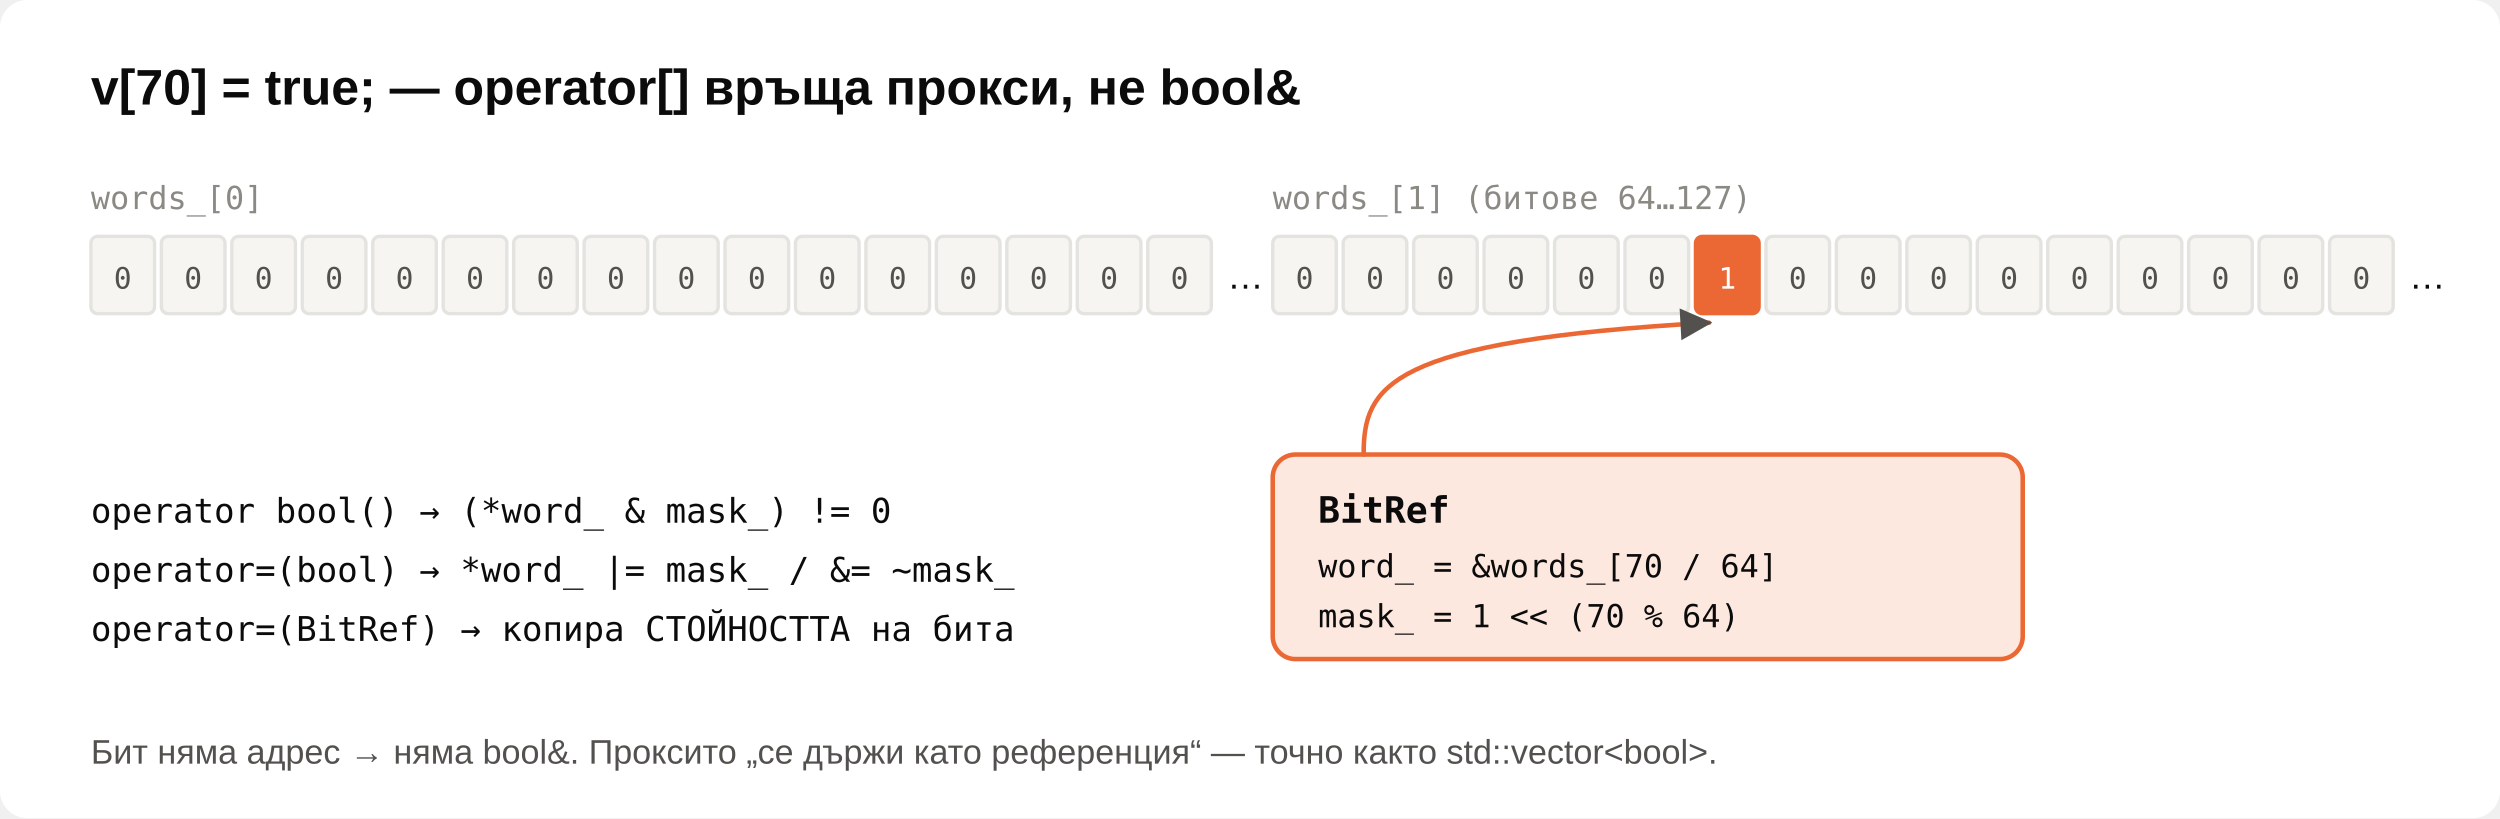
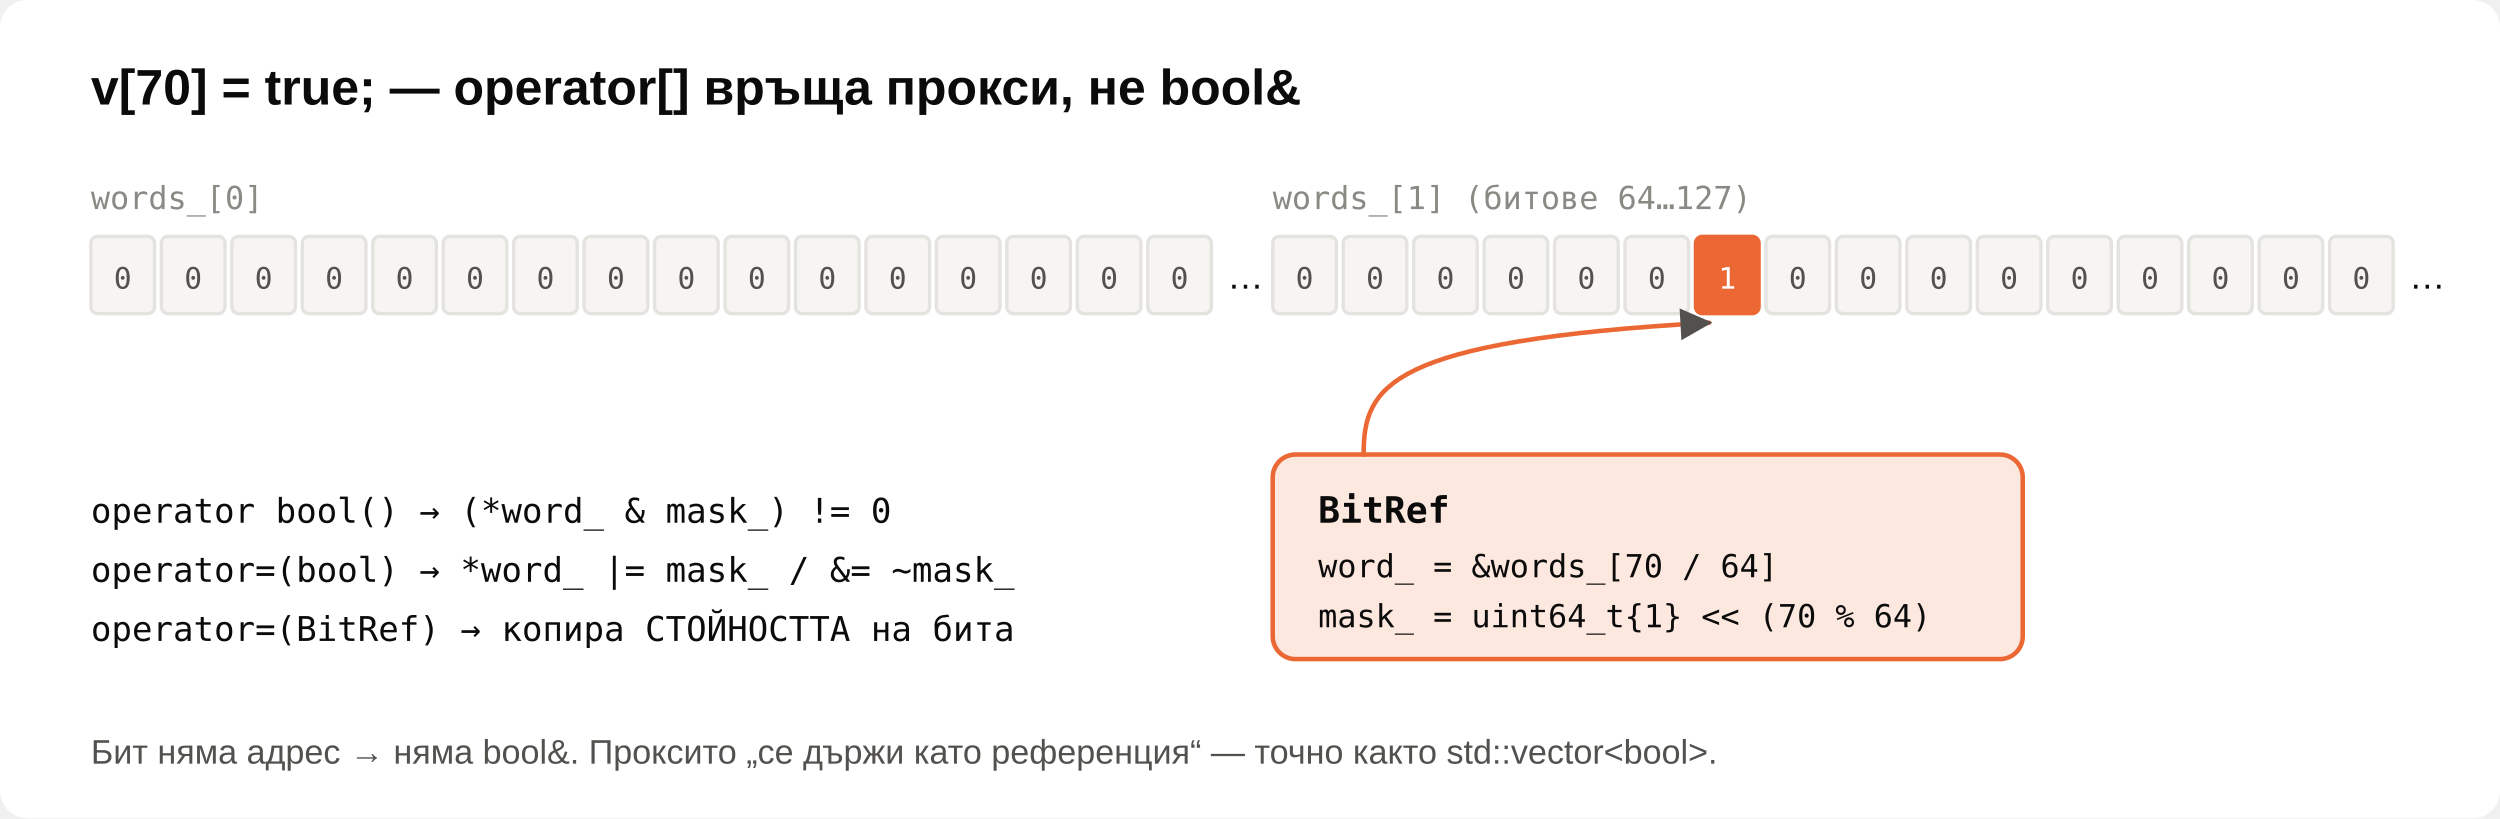
<svg xmlns="http://www.w3.org/2000/svg" viewBox="0 0 1100 360" width="1100" height="360" role="img" font-family="'IBM Plex Sans','Segoe UI','Helvetica Neue',Arial,sans-serif">
  <rect width="1100" height="360" rx="12" fill="#ffffff" />
  <defs>
    <marker id="arrow" viewBox="0 0 10 10" refX="9" refY="5" markerWidth="7" markerHeight="7" orient="auto-start-reverse">
      <path d="M0,0 L10,5 L0,10 z" fill="#52514e" />
    </marker>
  </defs>
  <text x="40.0" y="46.0" font-size="22" fill="#0b0b0b" text-anchor="start" font-weight="700">v[70] = true; — operator[] връща прокси, не bool&amp;</text>
  <text x="40.0" y="92.0" font-size="14" fill="#8a8984" text-anchor="start" font-weight="400" font-family="'IBM Plex Mono',Consolas,Menlo,monospace">words_[0]</text>
  <text x="560.0" y="92.0" font-size="14" fill="#8a8984" text-anchor="start" font-weight="400" font-family="'IBM Plex Mono',Consolas,Menlo,monospace">words_[1]  (битове 64…127)</text>
  <rect x="40.0" y="104.0" width="28.0" height="34.0" rx="3" fill="#f6f5f2" stroke="#e4e3df" stroke-width="1.5" />
  <text x="54.0" y="127.0" font-size="13" fill="#52514e" text-anchor="middle" font-weight="400" font-family="'IBM Plex Mono',Consolas,Menlo,monospace">0</text>
  <rect x="71.0" y="104.0" width="28.0" height="34.0" rx="3" fill="#f6f5f2" stroke="#e4e3df" stroke-width="1.5" />
  <text x="85.0" y="127.0" font-size="13" fill="#52514e" text-anchor="middle" font-weight="400" font-family="'IBM Plex Mono',Consolas,Menlo,monospace">0</text>
  <rect x="102.0" y="104.0" width="28.0" height="34.0" rx="3" fill="#f6f5f2" stroke="#e4e3df" stroke-width="1.5" />
  <text x="116.0" y="127.0" font-size="13" fill="#52514e" text-anchor="middle" font-weight="400" font-family="'IBM Plex Mono',Consolas,Menlo,monospace">0</text>
  <rect x="133.0" y="104.0" width="28.0" height="34.0" rx="3" fill="#f6f5f2" stroke="#e4e3df" stroke-width="1.5" />
  <text x="147.0" y="127.0" font-size="13" fill="#52514e" text-anchor="middle" font-weight="400" font-family="'IBM Plex Mono',Consolas,Menlo,monospace">0</text>
  <rect x="164.0" y="104.0" width="28.0" height="34.0" rx="3" fill="#f6f5f2" stroke="#e4e3df" stroke-width="1.5" />
  <text x="178.0" y="127.0" font-size="13" fill="#52514e" text-anchor="middle" font-weight="400" font-family="'IBM Plex Mono',Consolas,Menlo,monospace">0</text>
  <rect x="195.0" y="104.0" width="28.0" height="34.0" rx="3" fill="#f6f5f2" stroke="#e4e3df" stroke-width="1.5" />
  <text x="209.0" y="127.0" font-size="13" fill="#52514e" text-anchor="middle" font-weight="400" font-family="'IBM Plex Mono',Consolas,Menlo,monospace">0</text>
  <rect x="226.0" y="104.0" width="28.0" height="34.0" rx="3" fill="#f6f5f2" stroke="#e4e3df" stroke-width="1.5" />
  <text x="240.0" y="127.0" font-size="13" fill="#52514e" text-anchor="middle" font-weight="400" font-family="'IBM Plex Mono',Consolas,Menlo,monospace">0</text>
  <rect x="257.0" y="104.0" width="28.0" height="34.0" rx="3" fill="#f6f5f2" stroke="#e4e3df" stroke-width="1.5" />
  <text x="271.0" y="127.0" font-size="13" fill="#52514e" text-anchor="middle" font-weight="400" font-family="'IBM Plex Mono',Consolas,Menlo,monospace">0</text>
  <rect x="288.0" y="104.0" width="28.0" height="34.0" rx="3" fill="#f6f5f2" stroke="#e4e3df" stroke-width="1.5" />
  <text x="302.0" y="127.0" font-size="13" fill="#52514e" text-anchor="middle" font-weight="400" font-family="'IBM Plex Mono',Consolas,Menlo,monospace">0</text>
  <rect x="319.0" y="104.0" width="28.0" height="34.0" rx="3" fill="#f6f5f2" stroke="#e4e3df" stroke-width="1.5" />
  <text x="333.0" y="127.0" font-size="13" fill="#52514e" text-anchor="middle" font-weight="400" font-family="'IBM Plex Mono',Consolas,Menlo,monospace">0</text>
  <rect x="350.0" y="104.0" width="28.0" height="34.0" rx="3" fill="#f6f5f2" stroke="#e4e3df" stroke-width="1.5" />
  <text x="364.0" y="127.0" font-size="13" fill="#52514e" text-anchor="middle" font-weight="400" font-family="'IBM Plex Mono',Consolas,Menlo,monospace">0</text>
  <rect x="381.0" y="104.0" width="28.0" height="34.0" rx="3" fill="#f6f5f2" stroke="#e4e3df" stroke-width="1.5" />
  <text x="395.0" y="127.0" font-size="13" fill="#52514e" text-anchor="middle" font-weight="400" font-family="'IBM Plex Mono',Consolas,Menlo,monospace">0</text>
  <rect x="412.0" y="104.0" width="28.0" height="34.0" rx="3" fill="#f6f5f2" stroke="#e4e3df" stroke-width="1.5" />
  <text x="426.0" y="127.0" font-size="13" fill="#52514e" text-anchor="middle" font-weight="400" font-family="'IBM Plex Mono',Consolas,Menlo,monospace">0</text>
  <rect x="443.0" y="104.0" width="28.0" height="34.0" rx="3" fill="#f6f5f2" stroke="#e4e3df" stroke-width="1.5" />
  <text x="457.0" y="127.0" font-size="13" fill="#52514e" text-anchor="middle" font-weight="400" font-family="'IBM Plex Mono',Consolas,Menlo,monospace">0</text>
  <rect x="474.0" y="104.0" width="28.0" height="34.0" rx="3" fill="#f6f5f2" stroke="#e4e3df" stroke-width="1.5" />
  <text x="488.0" y="127.0" font-size="13" fill="#52514e" text-anchor="middle" font-weight="400" font-family="'IBM Plex Mono',Consolas,Menlo,monospace">0</text>
  <rect x="505.0" y="104.0" width="28.0" height="34.0" rx="3" fill="#f6f5f2" stroke="#e4e3df" stroke-width="1.5" />
  <text x="519.0" y="127.0" font-size="13" fill="#52514e" text-anchor="middle" font-weight="400" font-family="'IBM Plex Mono',Consolas,Menlo,monospace">0</text>
  <text x="540.0" y="127.0" font-size="16" fill="#0b0b0b" text-anchor="start" font-weight="400">…</text>
  <rect x="560.0" y="104.0" width="28.0" height="34.0" rx="3" fill="#f6f5f2" stroke="#e4e3df" stroke-width="1.5" />
  <text x="574.0" y="127.0" font-size="13" fill="#52514e" text-anchor="middle" font-weight="400" font-family="'IBM Plex Mono',Consolas,Menlo,monospace">0</text>
  <rect x="591.0" y="104.0" width="28.0" height="34.0" rx="3" fill="#f6f5f2" stroke="#e4e3df" stroke-width="1.5" />
  <text x="605.0" y="127.0" font-size="13" fill="#52514e" text-anchor="middle" font-weight="400" font-family="'IBM Plex Mono',Consolas,Menlo,monospace">0</text>
  <rect x="622.0" y="104.0" width="28.0" height="34.0" rx="3" fill="#f6f5f2" stroke="#e4e3df" stroke-width="1.5" />
  <text x="636.0" y="127.0" font-size="13" fill="#52514e" text-anchor="middle" font-weight="400" font-family="'IBM Plex Mono',Consolas,Menlo,monospace">0</text>
  <rect x="653.0" y="104.0" width="28.0" height="34.0" rx="3" fill="#f6f5f2" stroke="#e4e3df" stroke-width="1.5" />
  <text x="667.0" y="127.0" font-size="13" fill="#52514e" text-anchor="middle" font-weight="400" font-family="'IBM Plex Mono',Consolas,Menlo,monospace">0</text>
  <rect x="684.0" y="104.0" width="28.0" height="34.0" rx="3" fill="#f6f5f2" stroke="#e4e3df" stroke-width="1.5" />
  <text x="698.0" y="127.0" font-size="13" fill="#52514e" text-anchor="middle" font-weight="400" font-family="'IBM Plex Mono',Consolas,Menlo,monospace">0</text>
  <rect x="715.0" y="104.0" width="28.0" height="34.0" rx="3" fill="#f6f5f2" stroke="#e4e3df" stroke-width="1.5" />
  <text x="729.0" y="127.0" font-size="13" fill="#52514e" text-anchor="middle" font-weight="400" font-family="'IBM Plex Mono',Consolas,Menlo,monospace">0</text>
  <rect x="746.0" y="104.0" width="28.0" height="34.0" rx="3" fill="#eb6834" stroke="#eb6834" stroke-width="1.5" />
  <text x="760.0" y="127.0" font-size="13" fill="#ffffff" text-anchor="middle" font-weight="400" font-family="'IBM Plex Mono',Consolas,Menlo,monospace">1</text>
  <rect x="777.0" y="104.0" width="28.0" height="34.0" rx="3" fill="#f6f5f2" stroke="#e4e3df" stroke-width="1.5" />
  <text x="791.0" y="127.0" font-size="13" fill="#52514e" text-anchor="middle" font-weight="400" font-family="'IBM Plex Mono',Consolas,Menlo,monospace">0</text>
  <rect x="808.0" y="104.0" width="28.0" height="34.0" rx="3" fill="#f6f5f2" stroke="#e4e3df" stroke-width="1.5" />
  <text x="822.0" y="127.0" font-size="13" fill="#52514e" text-anchor="middle" font-weight="400" font-family="'IBM Plex Mono',Consolas,Menlo,monospace">0</text>
  <rect x="839.0" y="104.0" width="28.0" height="34.0" rx="3" fill="#f6f5f2" stroke="#e4e3df" stroke-width="1.5" />
  <text x="853.0" y="127.0" font-size="13" fill="#52514e" text-anchor="middle" font-weight="400" font-family="'IBM Plex Mono',Consolas,Menlo,monospace">0</text>
  <rect x="870.0" y="104.0" width="28.0" height="34.0" rx="3" fill="#f6f5f2" stroke="#e4e3df" stroke-width="1.5" />
  <text x="884.0" y="127.0" font-size="13" fill="#52514e" text-anchor="middle" font-weight="400" font-family="'IBM Plex Mono',Consolas,Menlo,monospace">0</text>
  <rect x="901.0" y="104.0" width="28.0" height="34.0" rx="3" fill="#f6f5f2" stroke="#e4e3df" stroke-width="1.5" />
  <text x="915.0" y="127.0" font-size="13" fill="#52514e" text-anchor="middle" font-weight="400" font-family="'IBM Plex Mono',Consolas,Menlo,monospace">0</text>
  <rect x="932.0" y="104.0" width="28.0" height="34.0" rx="3" fill="#f6f5f2" stroke="#e4e3df" stroke-width="1.5" />
  <text x="946.0" y="127.0" font-size="13" fill="#52514e" text-anchor="middle" font-weight="400" font-family="'IBM Plex Mono',Consolas,Menlo,monospace">0</text>
  <rect x="963.0" y="104.0" width="28.0" height="34.0" rx="3" fill="#f6f5f2" stroke="#e4e3df" stroke-width="1.5" />
  <text x="977.0" y="127.0" font-size="13" fill="#52514e" text-anchor="middle" font-weight="400" font-family="'IBM Plex Mono',Consolas,Menlo,monospace">0</text>
  <rect x="994.0" y="104.0" width="28.0" height="34.0" rx="3" fill="#f6f5f2" stroke="#e4e3df" stroke-width="1.5" />
  <text x="1008.0" y="127.0" font-size="13" fill="#52514e" text-anchor="middle" font-weight="400" font-family="'IBM Plex Mono',Consolas,Menlo,monospace">0</text>
  <rect x="1025.0" y="104.0" width="28.0" height="34.0" rx="3" fill="#f6f5f2" stroke="#e4e3df" stroke-width="1.5" />
  <text x="1039.0" y="127.0" font-size="13" fill="#52514e" text-anchor="middle" font-weight="400" font-family="'IBM Plex Mono',Consolas,Menlo,monospace">0</text>
  <text x="1060.0" y="127.0" font-size="16" fill="#0b0b0b" text-anchor="start" font-weight="400">…</text>
  <rect x="560.0" y="200.0" width="330.0" height="90.0" rx="10" fill="#fde8df" stroke="#eb6834" stroke-width="2" />
  <text x="580.0" y="230.0" font-size="16" fill="#0b0b0b" text-anchor="start" font-weight="700" font-family="'IBM Plex Mono',Consolas,Menlo,monospace">BitRef</text>
  <text x="580.0" y="254.0" font-size="14" fill="#0b0b0b" text-anchor="start" font-weight="400" font-family="'IBM Plex Mono',Consolas,Menlo,monospace">word_ = &amp;words_[70 / 64]</text>
-   <text x="580.0" y="276.0" font-size="14" fill="#0b0b0b" text-anchor="start" font-weight="400" font-family="'IBM Plex Mono',Consolas,Menlo,monospace">mask_ = 1 &lt;&lt; (70 % 64)</text>
+   <text x="580.0" y="276.0" font-size="14" fill="#0b0b0b" text-anchor="start" font-weight="400" font-family="'IBM Plex Mono',Consolas,Menlo,monospace">mask_ = uint64_t{1} &lt;&lt; (70 % 64)</text>
  <path d="M 600,200 C 600,170 610,150 752,142" fill="none" stroke="#eb6834" stroke-width="2" stroke-linejoin="round" stroke-linecap="round" marker-end="url(#arrow)" />
  <text x="40.0" y="230.0" font-size="15" fill="#0b0b0b" text-anchor="start" font-weight="400" font-family="'IBM Plex Mono',Consolas,Menlo,monospace">operator bool()   → (*word_ &amp; mask_) != 0</text>
  <text x="40.0" y="256.0" font-size="15" fill="#0b0b0b" text-anchor="start" font-weight="400" font-family="'IBM Plex Mono',Consolas,Menlo,monospace">operator=(bool)   → *word_ |= mask_  /  &amp;= ~mask_</text>
  <text x="40.0" y="282.0" font-size="15" fill="#0b0b0b" text-anchor="start" font-weight="400" font-family="'IBM Plex Mono',Consolas,Menlo,monospace">operator=(BitRef) → копира СТОЙНОСТТА на бита</text>
  <text x="40.0" y="336.0" font-size="15" fill="#52514e" text-anchor="start" font-weight="400">Бит няма адрес → няма bool&amp;. Проксито „се държи като референция“ — точно както std::vector&lt;bool&gt;.</text>
</svg>
